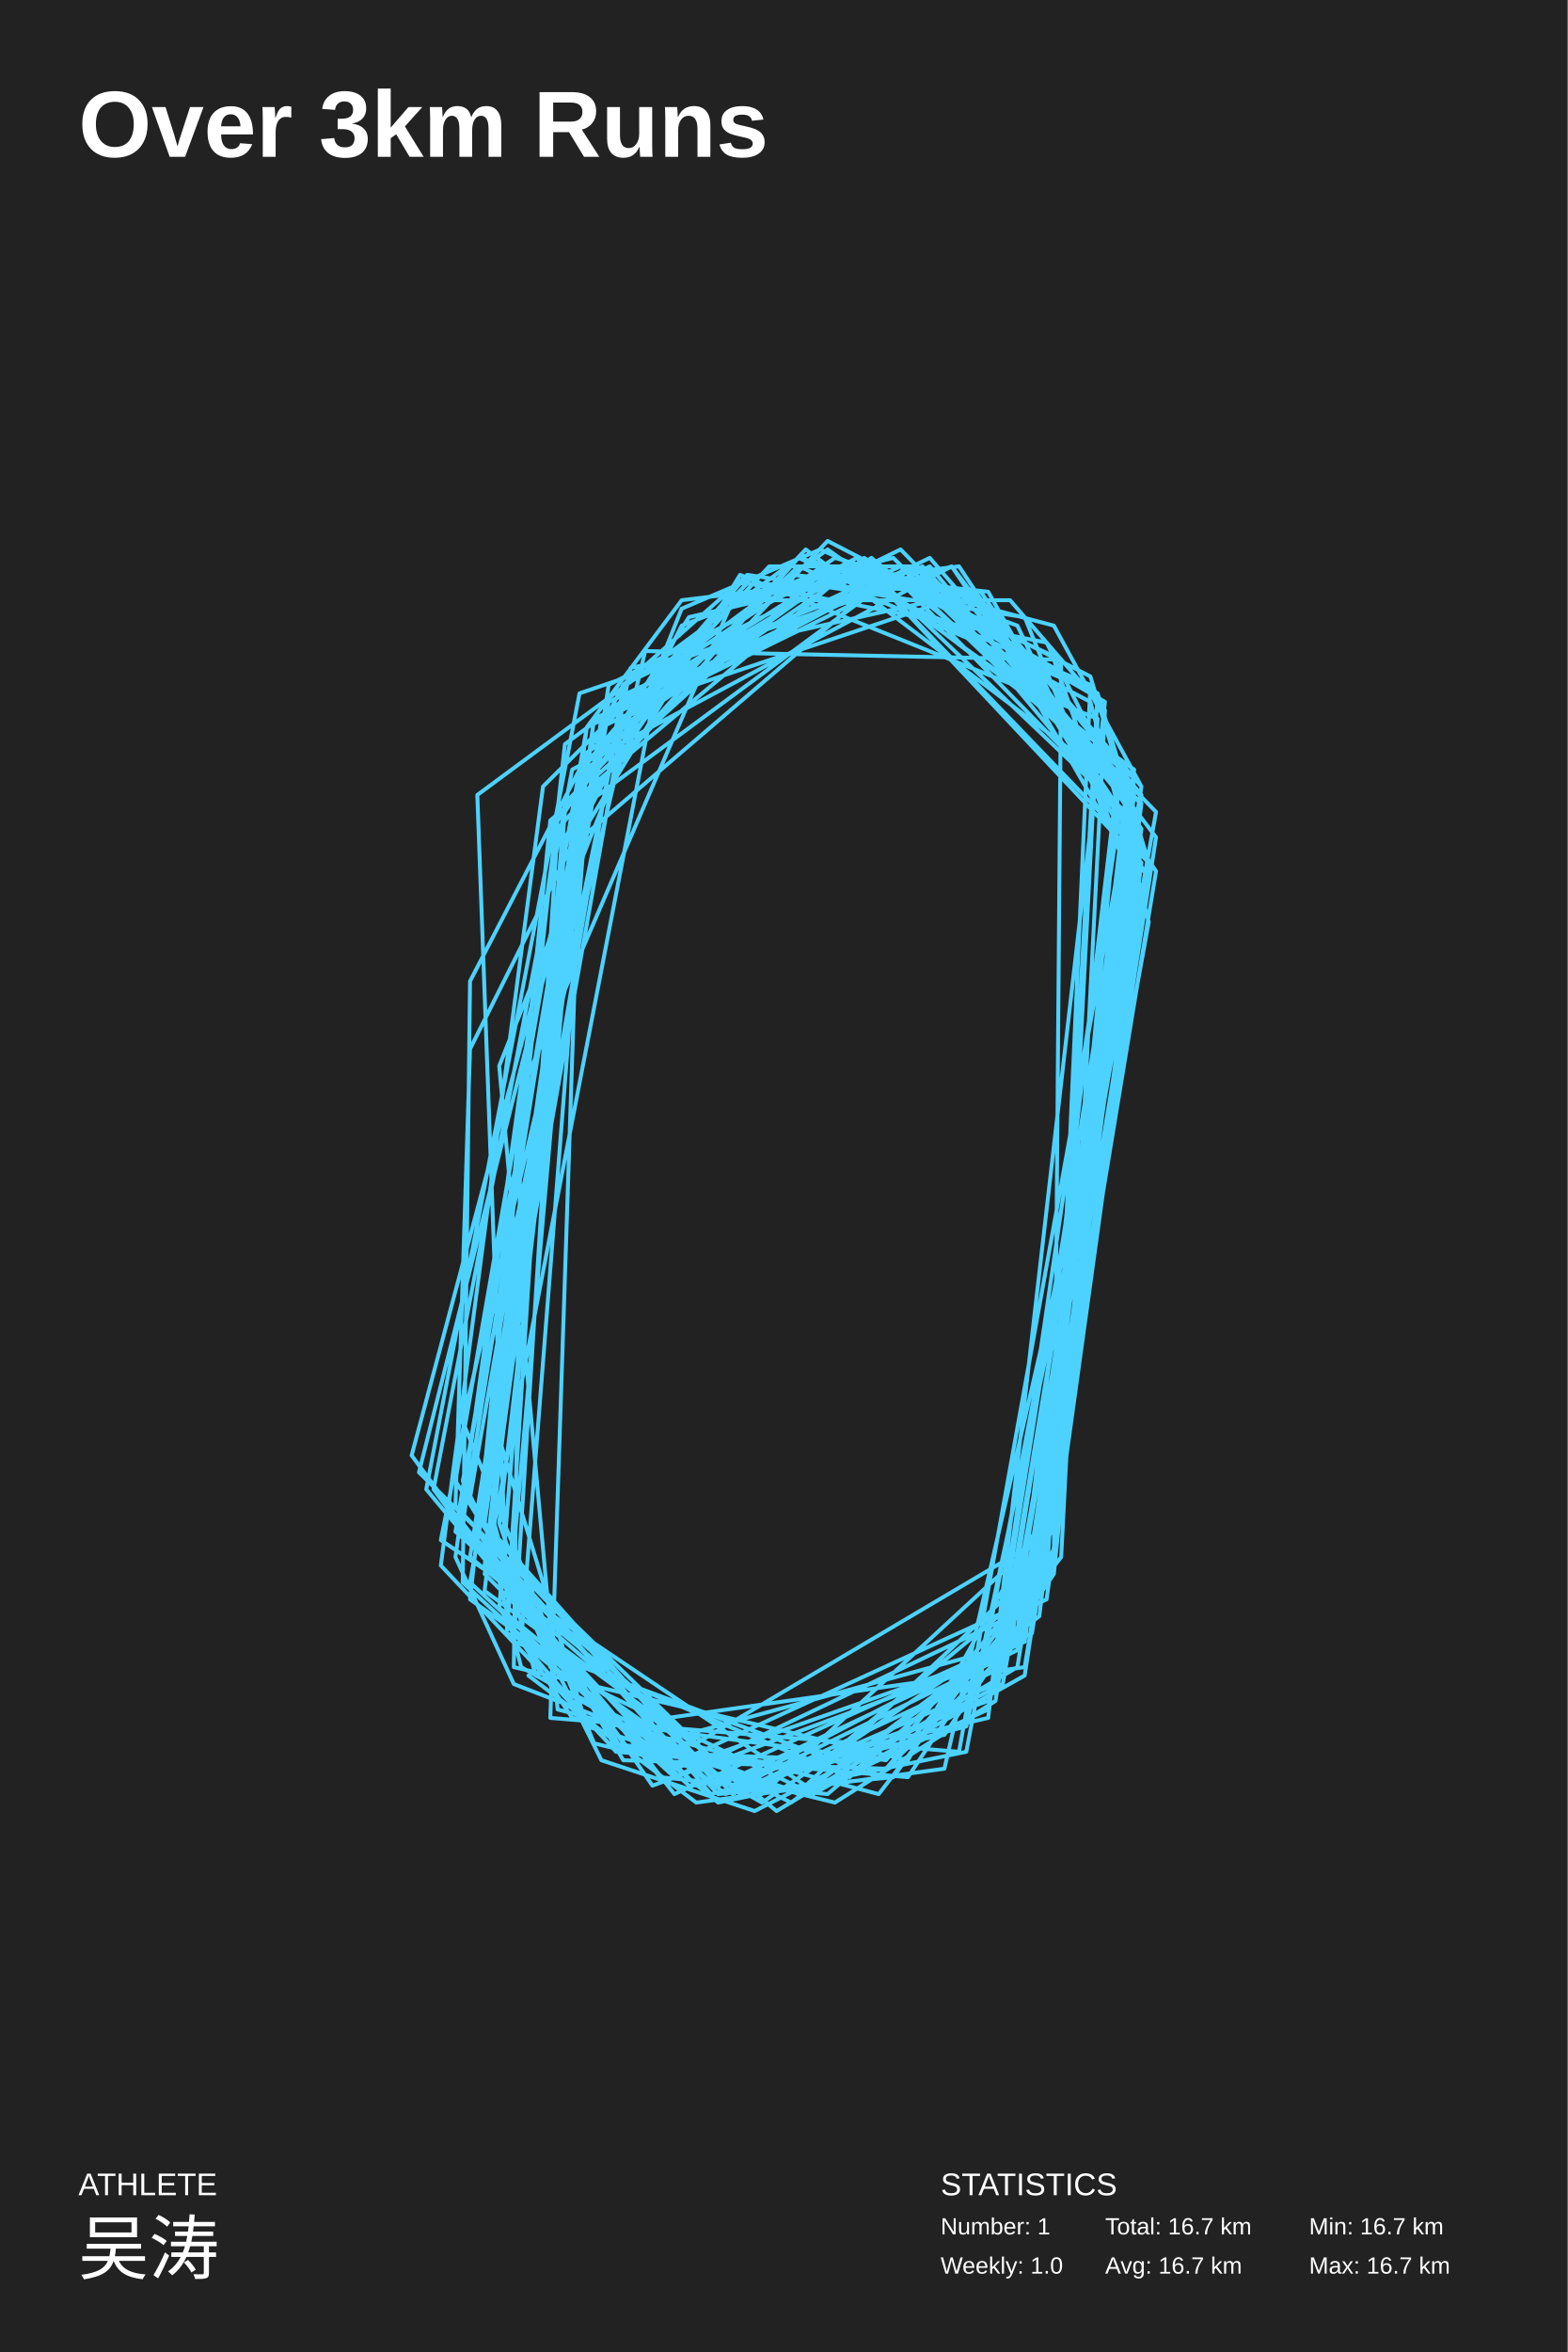
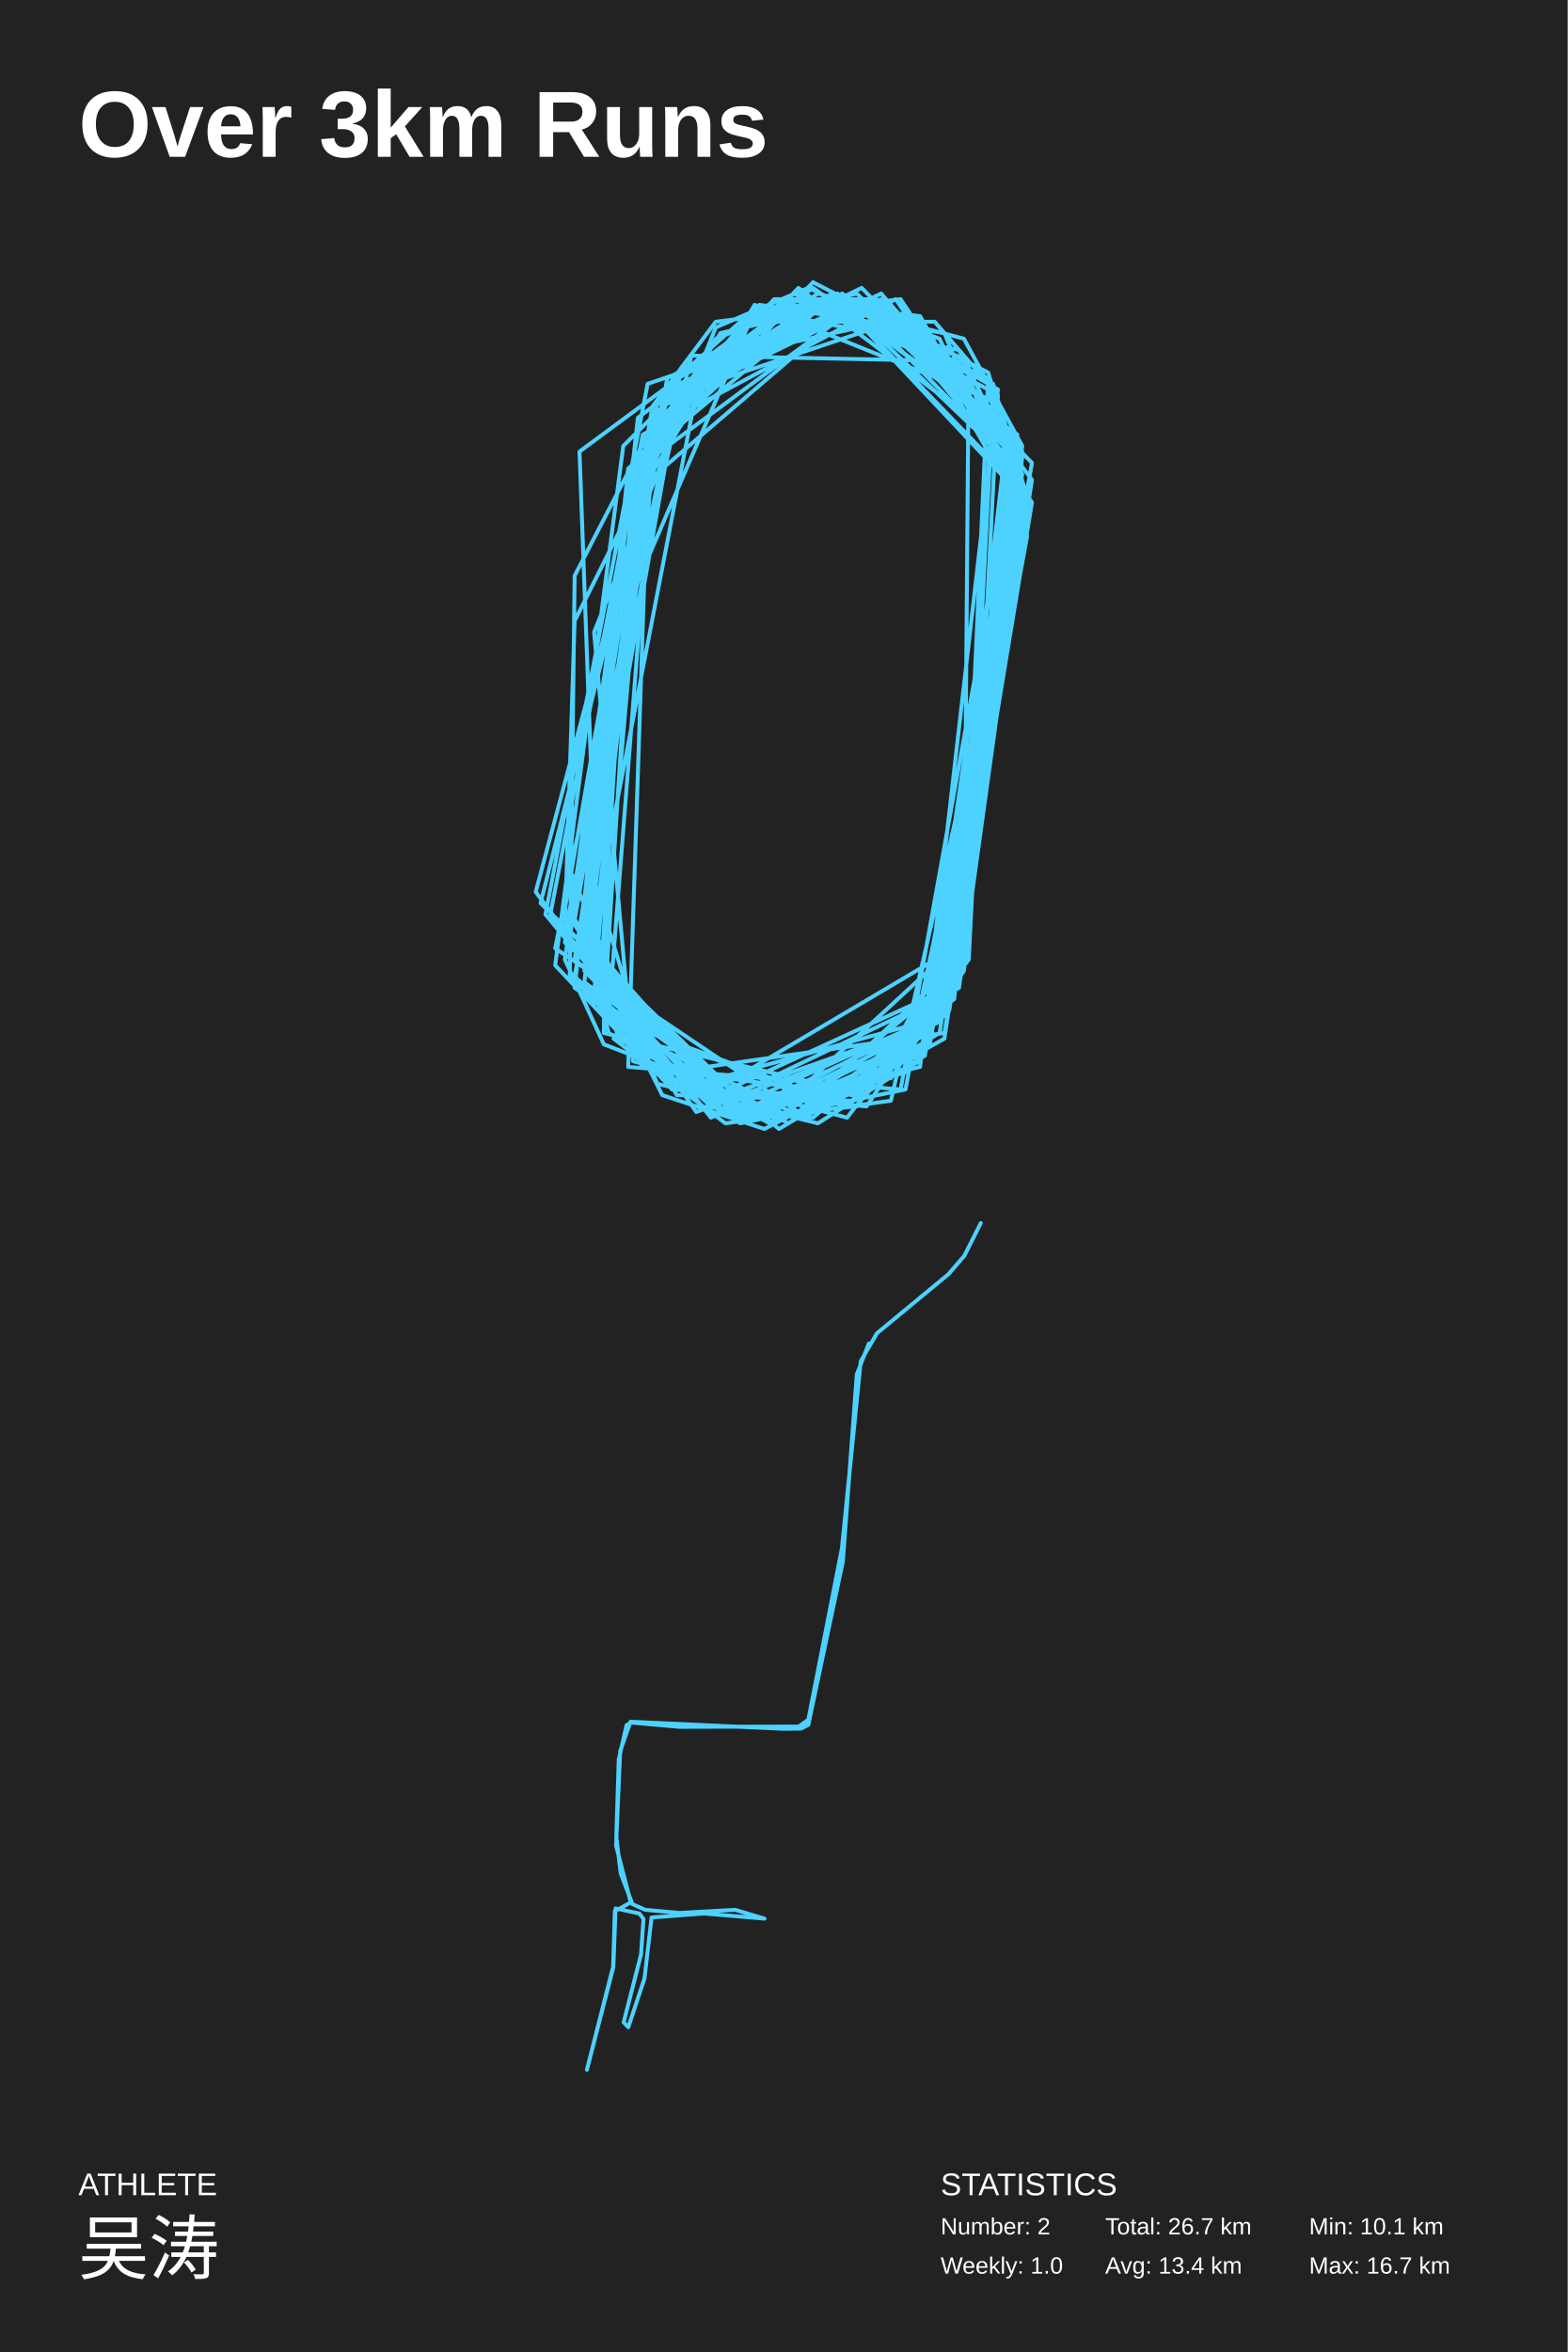
<svg xmlns="http://www.w3.org/2000/svg" baseProfile="full" height="300mm" version="1.1" viewBox="0,0,200,300" width="200mm">
  <defs />
  <rect fill="#222222" height="300" width="200" x="0" y="0" />
  <text fill="#FFFFFF" style="font-size:12px; font-family:Arial; font-weight:bold;" x="10" y="20">Over 3km Runs</text>
  <text fill="#FFFFFF" style="font-size:4px; font-family:Arial" x="10" y="280">ATHLETE</text>
  <text fill="#FFFFFF" style="font-size:9px; font-family:Arial" x="10" y="290">吴涛</text>
  <text fill="#FFFFFF" style="font-size:4px; font-family:Arial" x="120" y="280">STATISTICS</text>
-   <text fill="#FFFFFF" style="font-size:3px; font-family:Arial" x="120" y="285">Number: 1</text>
+   <text fill="#FFFFFF" style="font-size:3px; font-family:Arial" x="120" y="285">Number: 2</text>
  <text fill="#FFFFFF" style="font-size:3px; font-family:Arial" x="120" y="290">Weekly: 1.0</text>
-   <text fill="#FFFFFF" style="font-size:3px; font-family:Arial" x="141" y="285">Total: 16.7 km</text>
-   <text fill="#FFFFFF" style="font-size:3px; font-family:Arial" x="141" y="290">Avg: 16.7 km</text>
-   <text fill="#FFFFFF" style="font-size:3px; font-family:Arial" x="167" y="285">Min: 16.7 km</text>
+   <text fill="#FFFFFF" style="font-size:3px; font-family:Arial" x="141" y="285">Total: 26.7 km</text>
+   <text fill="#FFFFFF" style="font-size:3px; font-family:Arial" x="141" y="290">Avg: 13.4 km</text>
+   <text fill="#FFFFFF" style="font-size:3px; font-family:Arial" x="167" y="285">Min: 10.1 km</text>
  <text fill="#FFFFFF" style="font-size:3px; font-family:Arial" x="167" y="290">Max: 16.7 km</text>
-   <polyline fill="none" points="67.413,213.72 88.827,229.92 120.483,225.6 146.553,112.2 126.07,75.48 106.517,73.32 74.861,96 59.033,194.28 84.172,226.68 105.586,228.84 130.725,207.24 145.622,101.4 124.208,75.48 100.931,73.32 74.861,97.08 60.895,193.2 90.689,228.84 123.277,220.2 145.622,116.52 134.449,84.12 82.31,83.04 59.033,181.32 75.792,222.36 106.517,229.92 127.001,216.96 145.622,100.32 124.208,75.48 80.448,85.2 59.033,188.88 76.723,224.52 96.276,231.0 127.932,214.8 145.622,113.28 129.794,79.8 109.311,72.24 76.723,91.68 59.964,198.6 99.069,231.0 129.794,212.64 145.622,115.44 130.725,78.72 95.345,73.32 79.517,87.36 60.895,196.44 91.62,228.84 113.966,226.68 131.656,201.84 143.76,100.32 117.69,72.24 84.172,85.2 61.826,200.76 88.827,227.76 126.07,219.12 140.967,89.52 109.311,71.16 76.723,91.68 62.757,193.2 68.344,213.72 100.931,229.92 132.587,206.16 145.622,102.48 113.966,71.16 92.551,76.56 72.068,106.8 65.551,209.4 112.104,226.68 133.518,201.84 140.036,88.44 101.862,72.24 74.861,98.16 63.689,194.28 70.206,212.64 103.724,228.84 130.725,213.72 146.553,110.04 111.173,73.32 87.896,78.72 72.068,103.56 63.689,205.08 92.551,228.84 126.07,216.96 134.449,197.52 143.76,100.32 115.828,72.24 74.861,102.48 66.482,209.4 91.62,229.92 123.277,223.44 144.691,111.12 124.208,75.48 75.792,91.68 63.689,183.48 74.861,220.2 102.793,228.84 126.07,218.04 143.76,106.8 125.139,76.56 106.517,71.16 77.654,90.6 59.964,191.04 79.517,224.52 113.035,225.6 129.794,209.4 145.622,105.72 109.311,71.16 77.654,87.36 60.895,195.36 83.241,227.76 127.001,211.56 142.829,103.56 116.759,72.24 98.138,72.24 73.93,98.16 61.826,199.68 86.034,225.6 128.863,210.48 145.622,100.32 134.449,79.8 101.862,71.16 60.895,101.4 64.62,202.92 94.414,228.84 127.001,214.8 145.622,102.48 102.793,70.08 72.068,102.48 63.689,205.08 72.999,219.12 113.035,224.52 134.449,198.6 135.38,84.12 104.655,70.08 86.965,77.64 63.689,135.96 71.137,218.04 112.104,228.84 135.38,198.6 140.967,90.6 128.863,76.56 93.483,76.56 66.482,139.2 65.551,212.64 115.828,224.52 134.449,191.04 139.105,87.36 101.862,71.16 71.137,105.72 64.62,207.24 78.586,223.44 115.828,226.68 134.449,198.6 140.036,91.68 94.414,73.32 73.93,106.8 70.206,219.12 122.346,223.44 143.76,104.64 122.346,72.24 86.965,76.56 74.861,92.76 61.826,194.28 66.482,212.64 97.207,229.92 130.725,207.24 144.691,103.56 118.621,72.24 76.723,92.76 61.826,194.28 91.62,227.76 130.725,209.4 144.691,101.4 118.621,71.16 75.792,91.68 60.895,195.36 86.965,224.52 131.656,204 145.622,107.88 139.105,86.28 105.586,69.0 73.93,102.48 64.62,208.32 108.38,226.68 131.656,206.16 144.691,98.16 105.586,70.08 72.068,94.92 59.964,204 93.483,227.76 128.863,209.4 145.622,105.72 113.966,73.32 92.551,76.56 71.137,104.64 58.102,198.6 65.551,214.8 101.862,228.84 129.794,209.4 146.553,117.6 139.105,89.52 106.517,72.24 86.965,79.8 59.964,133.8 58.102,192.12 93.483,228.84 127.932,212.64 147.484,103.56 114.897,70.08 79.517,87.36 59.964,125.16 59.033,201.84 86.034,226.68 133.518,204 146.553,110.04 140.036,88.44 110.242,71.16 70.206,104.64 60.895,196.44 86.034,228.84 131.656,208.32 147.484,106.8 121.414,72.24 72.999,98.16 55.309,189.96 77.654,220.2 130.725,212.64 147.484,111.12 121.414,72.24 73.93,88.44 54.378,189.96 82.31,223.44 103.724,225.6 132.587,201.84 145.622,102.48 114.897,73.32 74.861,92.76 58.102,188.88 79.517,223.44 130.725,209.4 145.622,107.88 124.208,75.48 105.586,72.24 75.792,99.24 53.447,187.8 94.414,227.76 129.794,210.48 145.622,105.72 125.139,75.48 94.414,74.4 76.723,94.92 52.516,185.64 80.448,223.44 108.38,224.52 129.794,208.32 142.829,97.08 111.173,71.16 74.861,96 58.102,195.36 88.827,222.36 134.449,195.36 145.622,110.04 112.104,74.4 79.517,91.68 59.964,201.84 87.896,227.76 120.483,221.28 134.449,200.76 144.691,99.24 112.104,74.4 72.999,107.88 61.826,202.92 97.207,228.84 133.518,195.36 142.829,99.24 114.897,72.24 77.654,89.52 56.24,196.44 102.793,227.76 132.587,199.68 143.76,102.48 133.518,81.96 95.345,74.4 69.275,100.32 56.24,199.68 77.654,222.36 104.655,225.6" stroke="#4DD2FF" stroke-linecap="round" stroke-linejoin="round" stroke-width="0.5" />
+   <polyline fill="none" points="78.275,132.48 92.551,143.28 113.656,140.4 131.035,64.8 117.38,40.32 104.345,38.88 83.241,54 72.689,119.52 89.448,141.12 103.724,142.56 120.483,128.16 130.415,57.6 116.138,40.32 100.621,38.88 83.241,54.72 73.93,118.8 93.793,142.56 115.518,136.8 130.415,67.68 122.966,46.08 88.207,45.36 72.689,110.88 83.862,138.24 104.345,143.28 118.001,134.64 130.415,56.88 116.138,40.32 86.965,46.8 72.689,115.92 84.482,139.68 97.517,144.0 118.621,133.2 130.415,65.52 119.863,43.2 106.207,38.16 84.482,51.12 73.31,122.4 99.379,144.0 119.863,131.76 130.415,66.96 120.483,42.48 96.896,38.88 86.344,48.24 73.93,120.96 94.414,142.56 109.311,141.12 121.104,124.56 129.173,56.88 111.793,38.16 89.448,46.8 74.551,123.84 92.551,141.84 117.38,136.08 127.311,49.68 106.207,37.44 84.482,51.12 75.172,118.8 78.896,132.48 100.621,143.28 121.725,127.44 130.415,58.32 109.311,37.44 95.034,41.04 81.379,61.2 77.034,129.6 108.069,141.12 122.346,124.56 126.69,48.96 101.241,38.16 83.241,55.44 75.792,119.52 80.137,131.76 102.483,142.56 120.483,132.48 131.035,63.36 107.449,38.88 91.931,42.48 81.379,59.04 75.792,126.72 95.034,142.56 117.38,134.64 122.966,121.68 129.173,56.88 110.552,38.16 83.241,58.32 77.654,129.6 94.414,143.28 115.518,138.96 129.794,64.08 116.138,40.32 83.862,51.12 75.792,112.32 83.241,136.8 101.862,142.56 117.38,135.36 129.173,61.2 116.759,41.04 104.345,37.44 85.103,50.4 73.31,117.36 86.344,139.68 108.69,140.4 119.863,129.6 130.415,60.48 106.207,37.44 85.103,48.24 73.93,120.24 88.827,141.84 118.001,131.04 128.553,59.04 111.173,38.16 98.759,38.16 82.62,55.44 74.551,123.12 90.689,140.4 119.242,130.32 130.415,56.88 122.966,43.2 101.241,37.44 73.93,57.6 76.413,125.28 96.276,142.56 118.001,133.2 130.415,58.32 101.862,36.72 81.379,58.32 75.792,126.72 81.999,136.08 108.69,139.68 122.966,122.4 123.587,46.08 103.104,36.72 91.31,41.76 75.792,80.64 80.758,135.36 108.069,142.56 123.587,122.4 127.311,50.4 119.242,41.04 95.655,41.04 77.654,82.8 77.034,131.76 110.552,139.68 122.966,117.36 126.07,48.24 101.241,37.44 80.758,60.48 76.413,128.16 85.724,138.96 110.552,141.12 122.966,122.4 126.69,51.12 96.276,38.88 82.62,61.2 80.137,136.08 114.897,138.96 129.173,59.76 114.897,38.16 91.31,41.04 83.241,51.84 74.551,119.52 77.654,131.76 98.138,143.28 120.483,128.16 129.794,59.04 112.414,38.16 84.482,51.84 74.551,119.52 94.414,141.84 120.483,129.6 129.794,57.6 112.414,37.44 83.862,51.12 73.93,120.24 91.31,139.68 121.104,126 130.415,61.92 126.07,47.52 103.724,36.0 82.62,58.32 76.413,128.88 105.586,141.12 121.104,127.44 129.794,55.44 103.724,36.72 81.379,53.28 73.31,126 95.655,141.84 119.242,129.6 130.415,60.48 109.311,38.88 95.034,41.04 80.758,59.76 72.068,122.4 77.034,133.2 101.241,142.56 119.863,129.6 131.035,68.4 126.07,49.68 104.345,38.16 91.31,43.2 73.31,79.2 72.068,118.08 95.655,142.56 118.621,131.76 131.656,59.04 109.931,36.72 86.344,48.24 73.31,73.44 72.689,124.56 90.689,141.12 122.346,126 131.035,63.36 126.69,48.96 106.828,37.44 80.137,59.76 73.93,120.96 90.689,142.56 121.104,128.88 131.656,61.2 114.276,38.16 81.999,55.44 70.206,116.64 85.103,136.8 120.483,131.76 131.656,64.08 114.276,38.16 82.62,48.96 69.585,116.64 88.207,138.96 102.483,140.4 121.725,124.56 130.415,58.32 109.931,38.88 83.241,51.84 72.068,115.92 86.344,138.96 120.483,129.6 130.415,61.92 116.138,40.32 103.724,38.16 83.862,56.16 68.965,115.2 96.276,141.84 119.863,130.32 130.415,60.48 116.759,40.32 96.276,39.6 84.482,53.28 68.344,113.76 86.965,138.96 105.586,139.68 119.863,128.88 128.553,54.72 107.449,37.44 83.241,54 72.068,120.24 92.551,138.24 122.966,120.24 130.415,63.36 108.069,39.6 86.344,51.12 73.31,124.56 91.931,141.84 113.656,137.52 122.966,123.84 129.794,56.16 108.069,39.6 81.999,61.92 74.551,125.28 98.138,142.56 122.346,120.24 128.553,56.16 109.931,38.16 85.103,49.68 70.827,120.96 101.862,141.84 121.725,123.12 129.173,58.32 122.346,44.64 96.896,39.6 79.517,56.88 70.827,123.12 85.103,138.24 103.104,140.4" stroke="#4dd2ff" stroke-linecap="round" stroke-linejoin="round" stroke-width="0.5" />
+   <polyline fill="none" points="125.125,156.0 123.031,160.168 121,162.524 111.875,170.064 109.812,173.616 107.406,197.501 103.125,219.354 101.906,220.224 86.688,220.26 80.532,219.717 79.938,220.043 78.938,224.428 78.625,234.321 79.188,238.96 80.688,242.874 82.313,243.599 86.688,243.997 93.781,243.599 97.531,244.722 89.813,244.07 83.125,244.577 82.219,252.368 80.157,258.565 79.563,257.949 81.782,249.288 82.094,244.758 81.563,244.07 78.532,243.417 78.25,250.919 74.875,264.0 78.219,250.846 78.438,243.78 80.469,242.656 78.594,235.409 79.125,223.341 80.438,219.608 100.0,220.514 102.219,220.478 103.125,220.007 107.531,199.168 109.312,175.283 110.844,171.368" stroke="#4dd2ff" stroke-linecap="round" stroke-linejoin="round" stroke-width="0.5" />
</svg>
